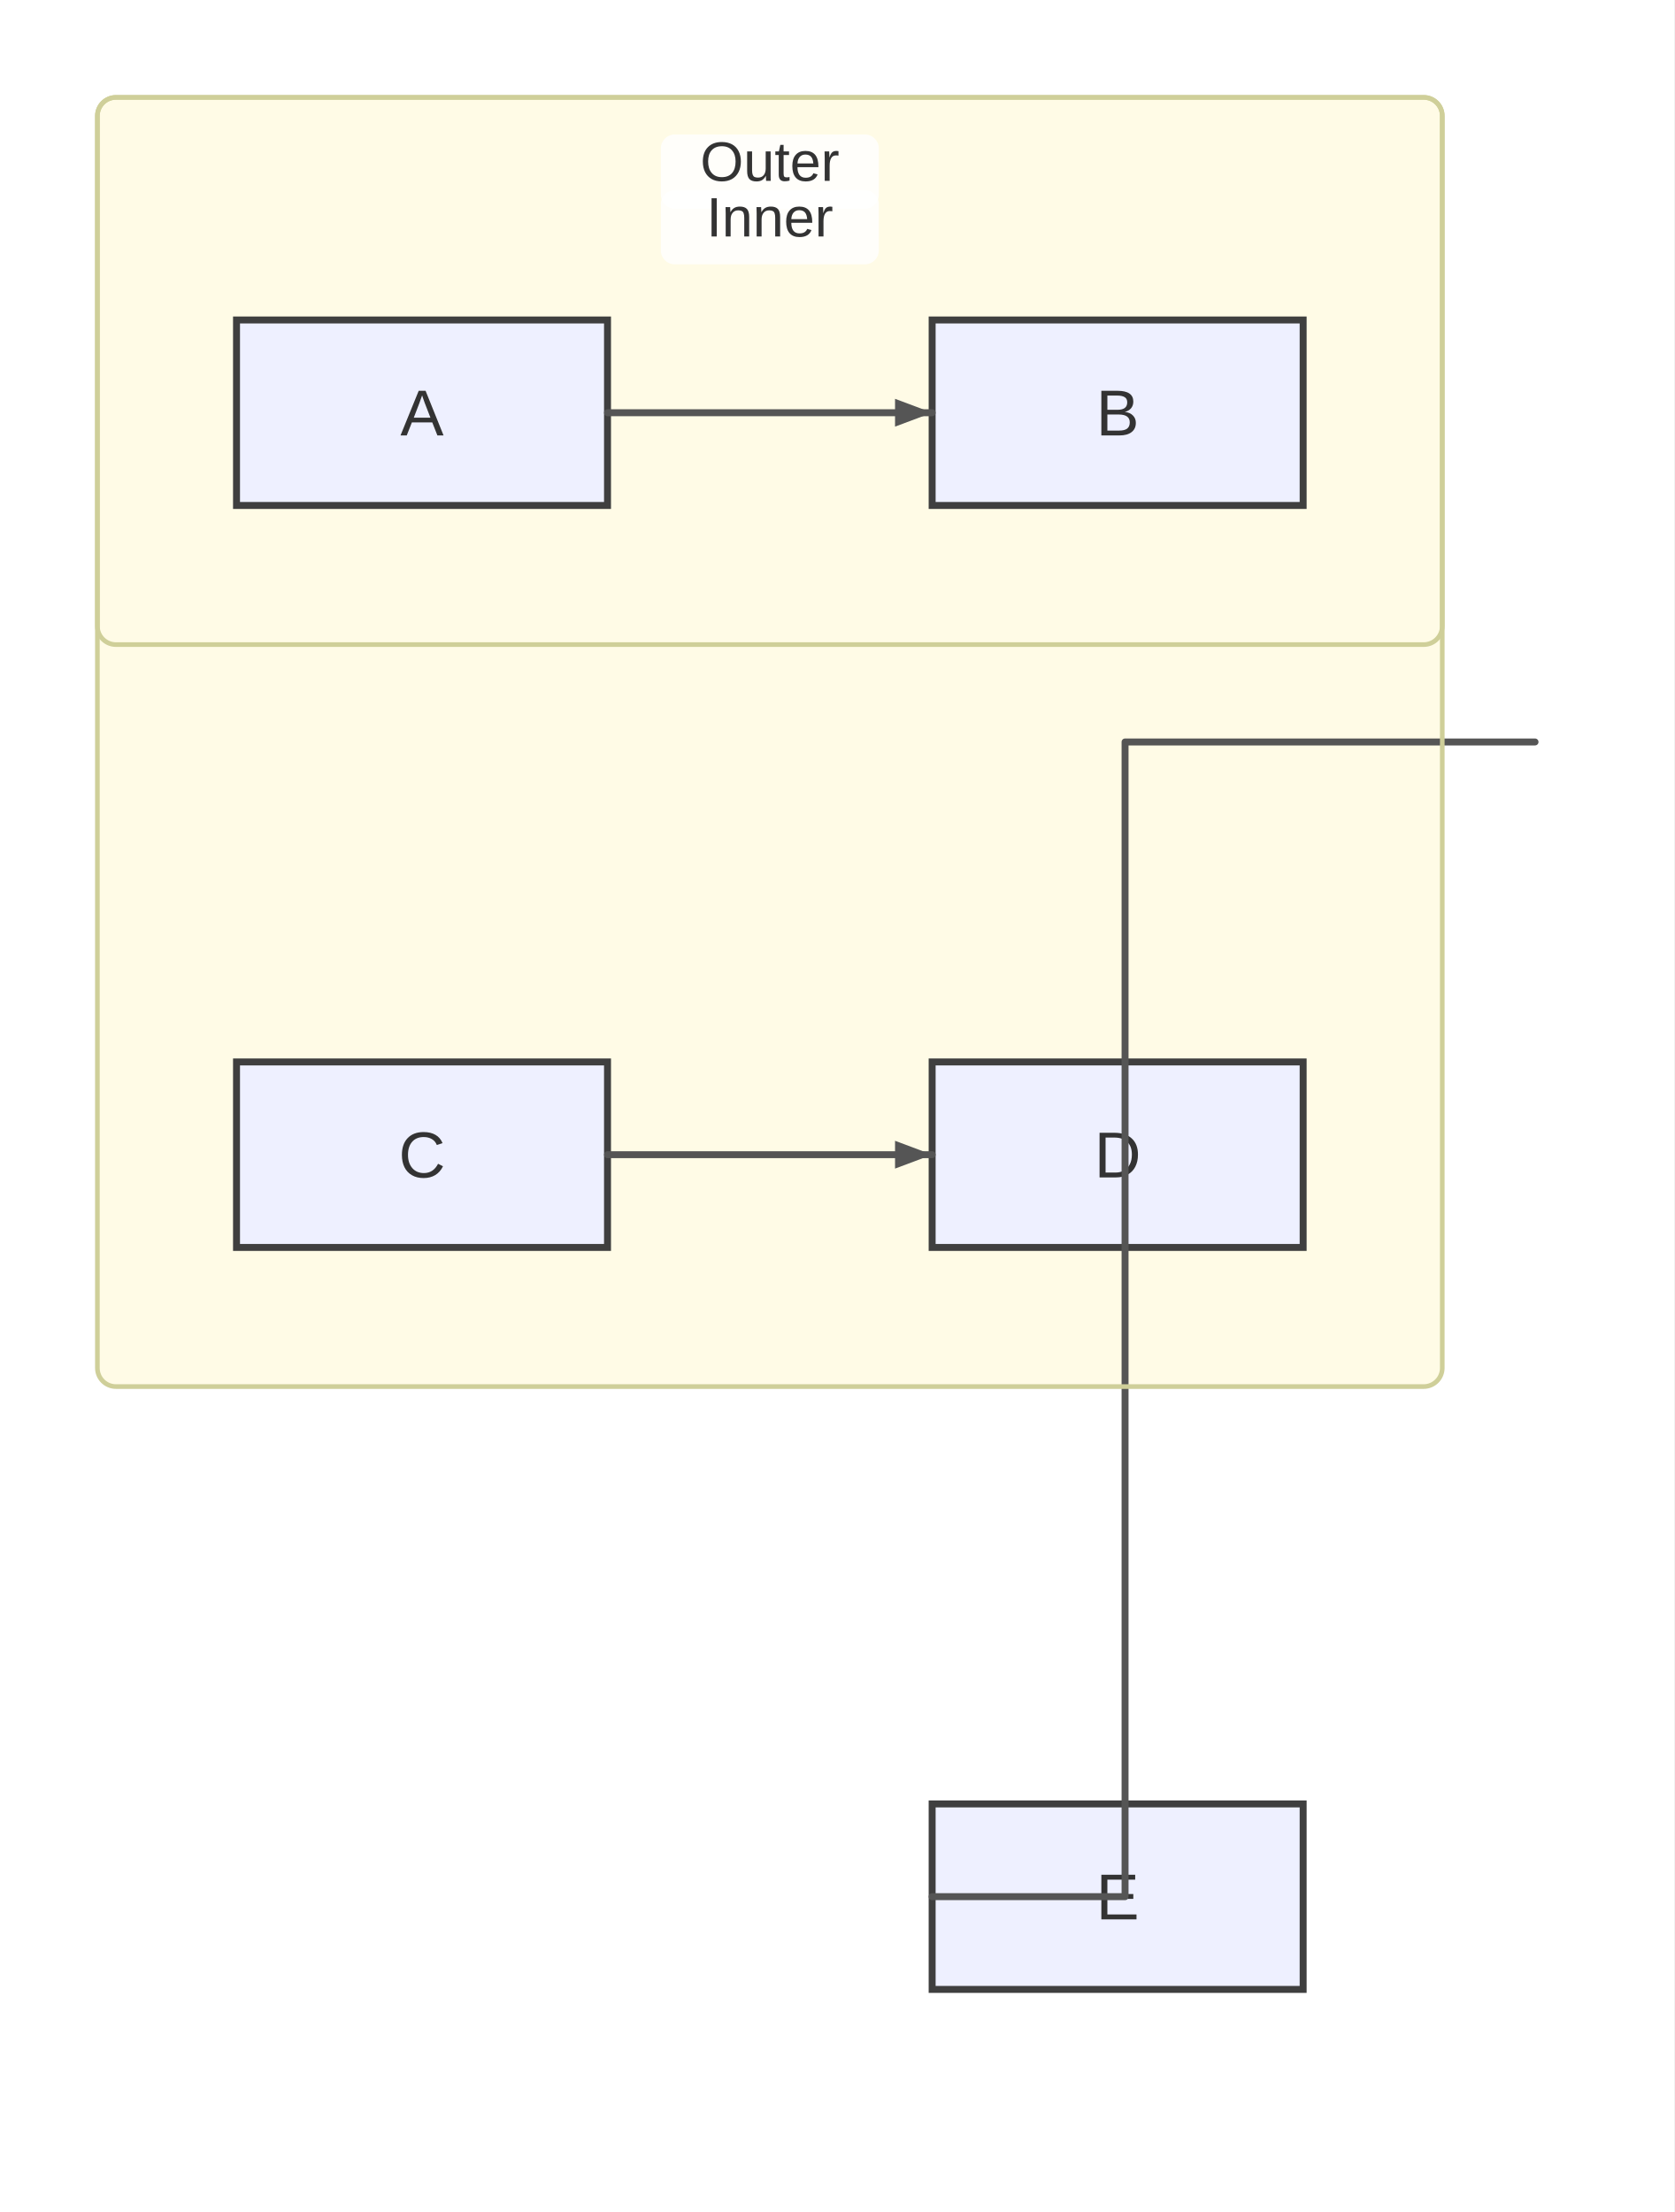
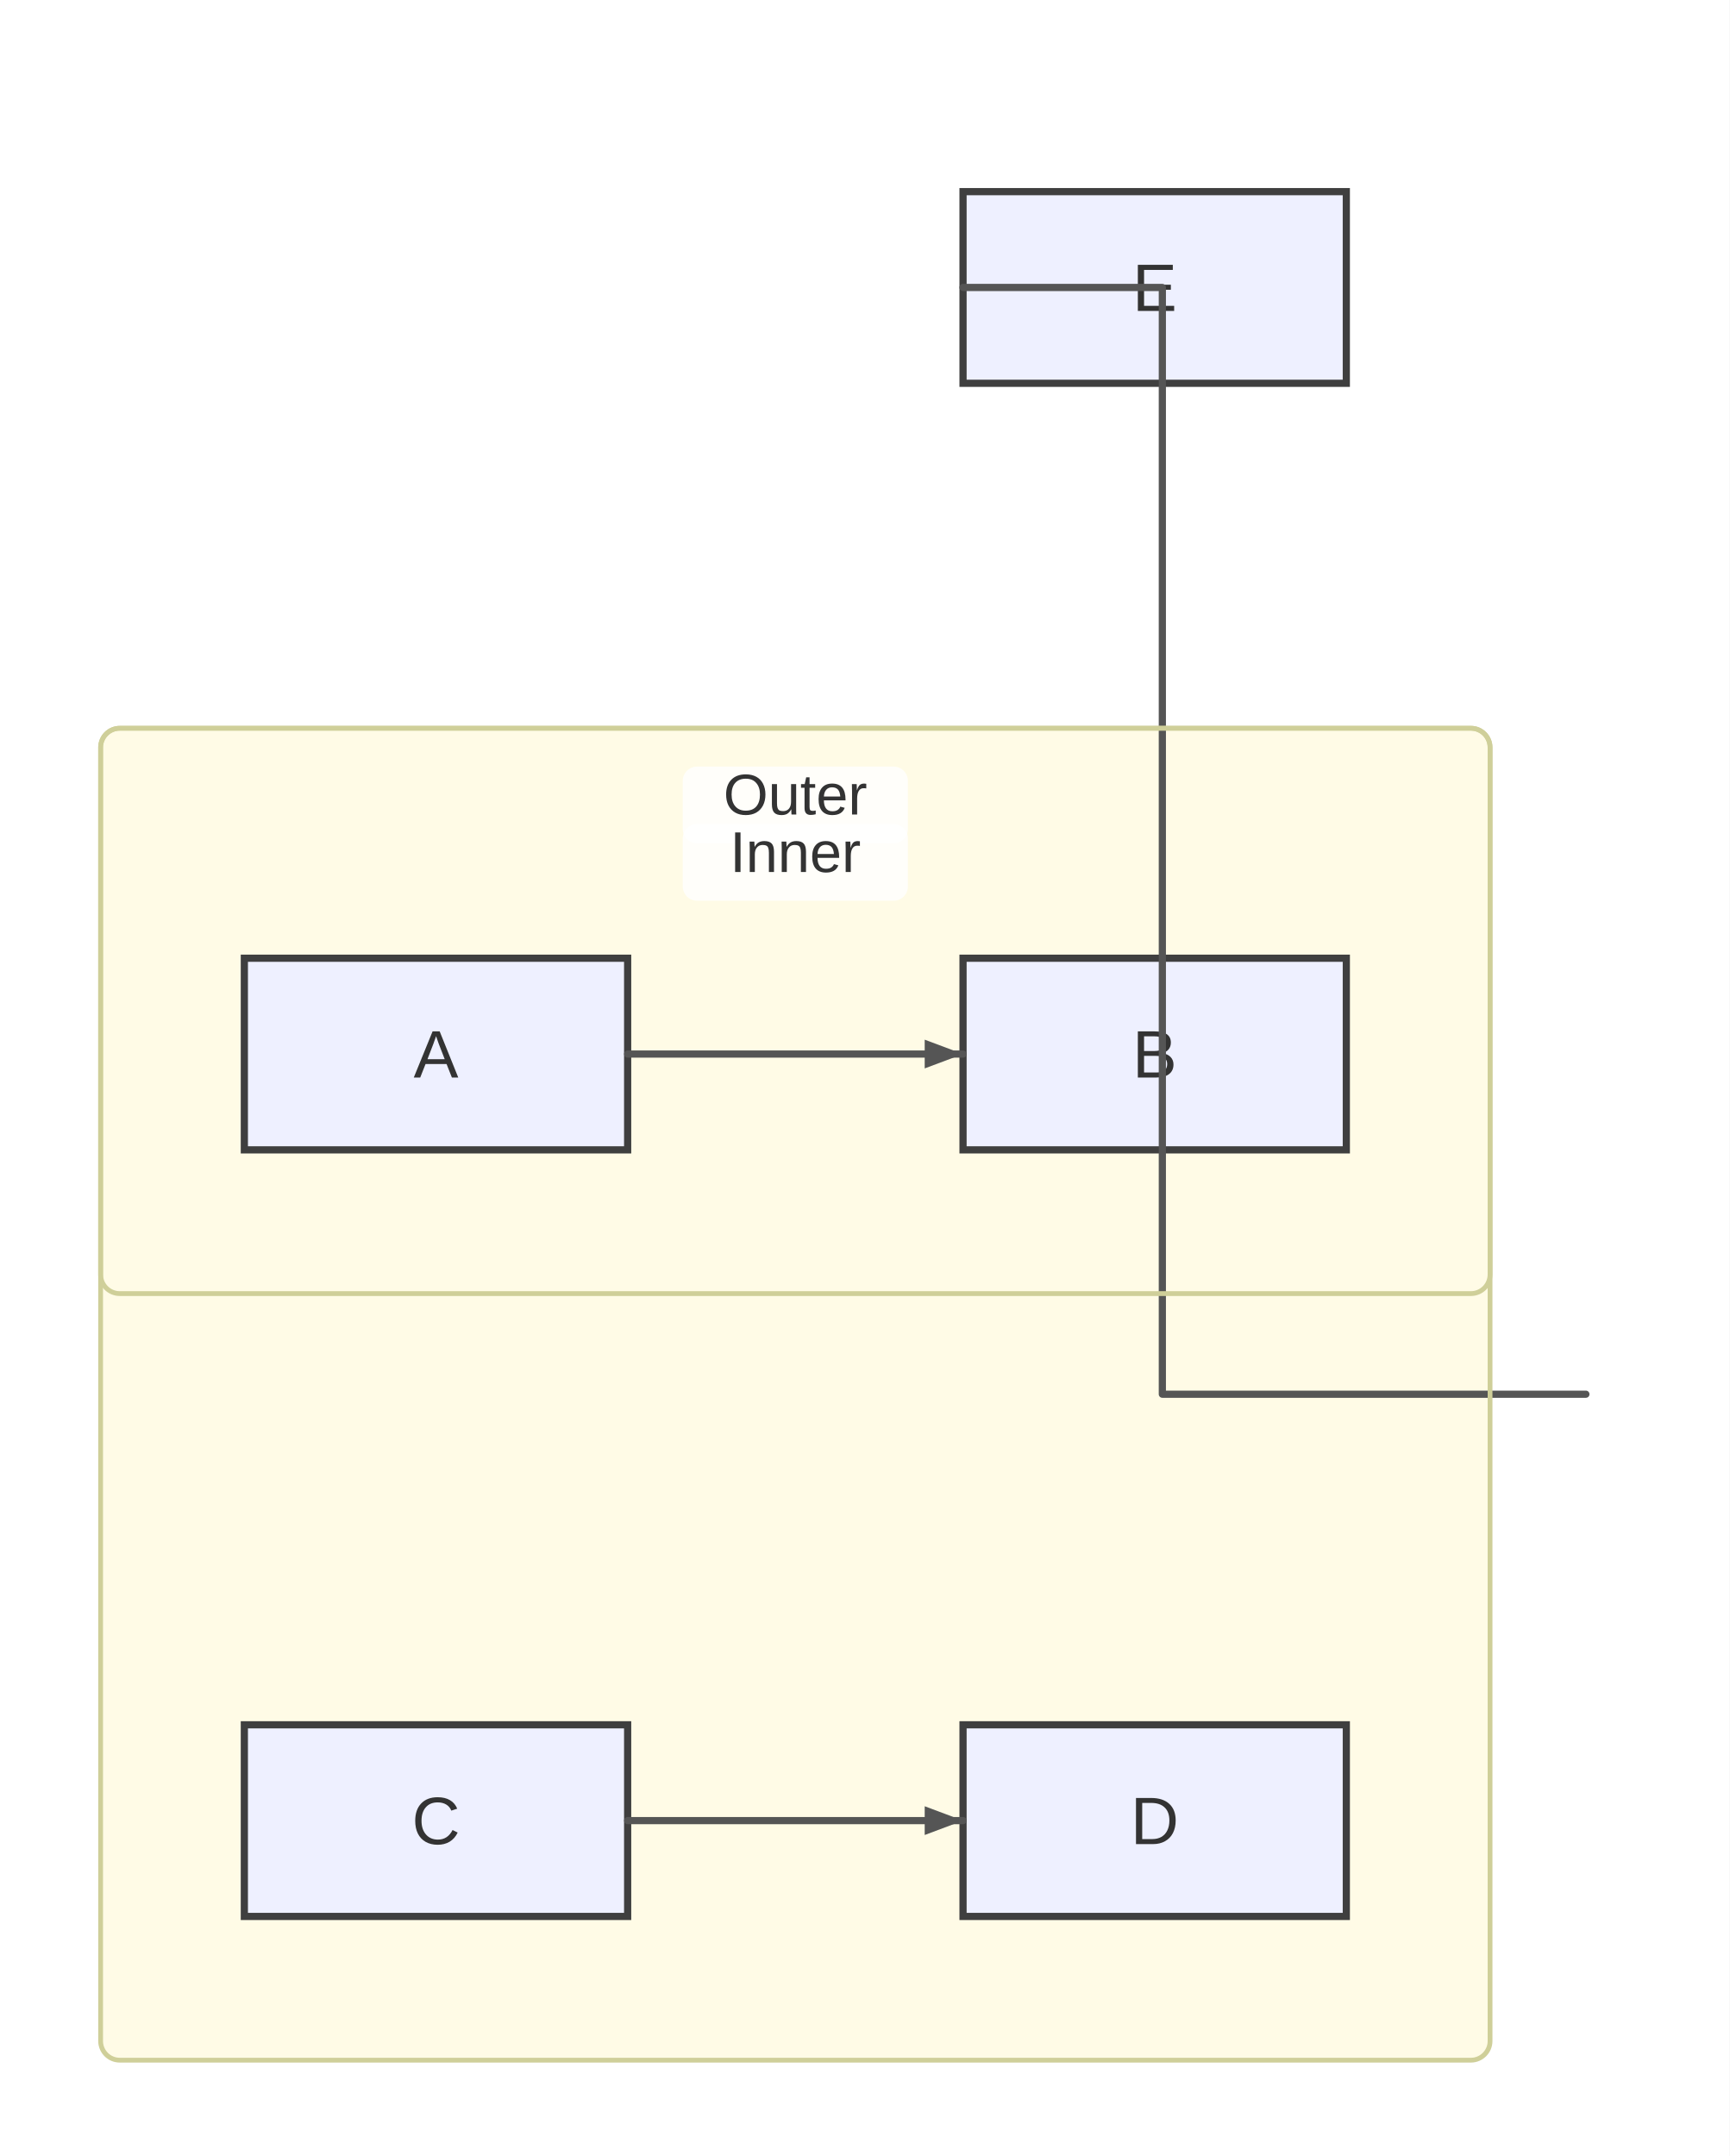
- <svg xmlns="http://www.w3.org/2000/svg" width="361" height="477" viewBox="0 0 361 477">
-   <rect x="0" y="0" width="361" height="477" fill="#ffffff" />
+ <svg xmlns="http://www.w3.org/2000/svg" width="361" height="450" viewBox="0 0 361 450">
+   <rect x="0" y="0" width="361" height="450" fill="#ffffff" />
  <defs>
    <marker id="arrow" viewBox="0 0 11 11" markerWidth="11" markerHeight="11" refX="11" refY="6" orient="auto" markerUnits="userSpaceOnUse">
      <path d="M0,0 L0,11 L11,6 z" fill="#555555" />
    </marker>
    <marker id="circle-marker" viewBox="0 0 9 9" markerWidth="9" markerHeight="9" refX="4.5" refY="4.5" orient="auto" markerUnits="userSpaceOnUse">
      <circle cx="4.5" cy="4.5" r="4.5" fill="#555555" />
    </marker>
    <marker id="cross-marker" viewBox="0 0 12 12" markerWidth="12" markerHeight="12" refX="6" refY="6" orient="auto" markerUnits="userSpaceOnUse">
      <path d="M1.5,1.5 L10.5,10.5 M10.5,1.5 L1.5,10.5" stroke="#555555" stroke-width="2.25" />
    </marker>
  </defs>
  <g class="subgraph-bg">
-     <rect x="21" y="21" width="290" height="278" rx="4" ry="4" fill="#fffbe6" stroke="none" />
-     <rect x="21" y="21" width="290" height="118" rx="4" ry="4" fill="#fffbe6" stroke="none" />
+     <rect x="21" y="152" width="290" height="278" rx="4" ry="4" fill="#fffbe6" stroke="none" />
+     <rect x="21" y="152" width="290" height="118" rx="4" ry="4" fill="#fffbe6" stroke="none" />
  </g>
  <g id="A">
-     <rect x="51" y="69" width="80" height="40" rx="0" ry="0" stroke="#3f3f3f" stroke-width="1.5" fill="#eef0ff" />
-     <text x="91" y="93.9" text-anchor="middle" font-family="Arial, sans-serif" font-size="14" fill="#333">A</text>
+     <rect x="51" y="200" width="80" height="40" rx="0" ry="0" stroke="#3f3f3f" stroke-width="1.5" fill="#eef0ff" />
+     <text x="91" y="224.9" text-anchor="middle" font-family="Arial, sans-serif" font-size="14" fill="#333">A</text>
  </g>
  <g id="B">
-     <rect x="201" y="69" width="80" height="40" rx="0" ry="0" stroke="#3f3f3f" stroke-width="1.5" fill="#eef0ff" />
-     <text x="241" y="93.9" text-anchor="middle" font-family="Arial, sans-serif" font-size="14" fill="#333">B</text>
+     <rect x="201" y="200" width="80" height="40" rx="0" ry="0" stroke="#3f3f3f" stroke-width="1.5" fill="#eef0ff" />
+     <text x="241" y="224.9" text-anchor="middle" font-family="Arial, sans-serif" font-size="14" fill="#333">B</text>
  </g>
  <g id="C">
-     <rect x="51" y="229" width="80" height="40" rx="0" ry="0" stroke="#3f3f3f" stroke-width="1.5" fill="#eef0ff" />
-     <text x="91" y="253.9" text-anchor="middle" font-family="Arial, sans-serif" font-size="14" fill="#333">C</text>
+     <rect x="51" y="360" width="80" height="40" rx="0" ry="0" stroke="#3f3f3f" stroke-width="1.5" fill="#eef0ff" />
+     <text x="91" y="384.9" text-anchor="middle" font-family="Arial, sans-serif" font-size="14" fill="#333">C</text>
  </g>
  <g id="D">
-     <rect x="201" y="229" width="80" height="40" rx="0" ry="0" stroke="#3f3f3f" stroke-width="1.5" fill="#eef0ff" />
-     <text x="241" y="253.9" text-anchor="middle" font-family="Arial, sans-serif" font-size="14" fill="#333">D</text>
+     <rect x="201" y="360" width="80" height="40" rx="0" ry="0" stroke="#3f3f3f" stroke-width="1.5" fill="#eef0ff" />
+     <text x="241" y="384.9" text-anchor="middle" font-family="Arial, sans-serif" font-size="14" fill="#333">D</text>
  </g>
  <g id="E">
-     <rect x="201" y="389" width="80" height="40" rx="0" ry="0" stroke="#3f3f3f" stroke-width="1.5" fill="#eef0ff" />
-     <text x="241" y="413.9" text-anchor="middle" font-family="Arial, sans-serif" font-size="14" fill="#333">E</text>
+     <rect x="201" y="40" width="80" height="40" rx="0" ry="0" stroke="#3f3f3f" stroke-width="1.5" fill="#eef0ff" />
+     <text x="241" y="64.9" text-anchor="middle" font-family="Arial, sans-serif" font-size="14" fill="#333">E</text>
  </g>
-   <path d="M131,89 L141,89 C153,89 185,89 191,89 L201,89" stroke="#555555" stroke-width="1.5" fill="none" stroke-linecap="round" stroke-linejoin="round" />
-   <path d="M131,249 L141,249 C153,249 185,249 191,249 L201,249" stroke="#555555" stroke-width="1.5" fill="none" stroke-linecap="round" stroke-linejoin="round" />
-   <path d="M311,160 L331,160 L242.6,160 L242.6,409 L201,409 L201,409" stroke="#555555" stroke-width="1.5" fill="none" stroke-linecap="round" stroke-linejoin="round" />
+   <path d="M131,220 L141,220 C153,220 185,220 191,220 L201,220" stroke="#555555" stroke-width="1.5" fill="none" stroke-linecap="round" stroke-linejoin="round" />
+   <path d="M131,380 L141,380 C153,380 185,380 191,380 L201,380" stroke="#555555" stroke-width="1.5" fill="none" stroke-linecap="round" stroke-linejoin="round" />
+   <path d="M311,291 L331,291 L242.6,291 L242.6,60 L201,60 L201,60" stroke="#555555" stroke-width="1.5" fill="none" stroke-linecap="round" stroke-linejoin="round" />
  <g class="subgraph-borders">
-     <rect x="21" y="21" width="290" height="278" rx="4" ry="4" fill="none" stroke="#cfcf99" stroke-width="1" />
-     <rect x="21" y="21" width="290" height="118" rx="4" ry="4" fill="none" stroke="#cfcf99" stroke-width="1" />
+     <rect x="21" y="152" width="290" height="278" rx="4" ry="4" fill="none" stroke="#cfcf99" stroke-width="1" />
+     <rect x="21" y="152" width="290" height="118" rx="4" ry="4" fill="none" stroke="#cfcf99" stroke-width="1" />
  </g>
  <g class="subgraph-title-bg">
-     <rect x="142.5" y="29" width="47" height="16" rx="3" ry="3" fill="rgba(255,255,255,0.8)" stroke="none" />
-     <rect x="142.5" y="41" width="47" height="16" rx="3" ry="3" fill="rgba(255,255,255,0.8)" stroke="none" />
+     <rect x="142.5" y="160" width="47" height="16" rx="3" ry="3" fill="rgba(255,255,255,0.8)" stroke="none" />
+     <rect x="142.5" y="172" width="47" height="16" rx="3" ry="3" fill="rgba(255,255,255,0.8)" stroke="none" />
  </g>
  <g class="subgraph-titles">
-     <text x="166" y="39" text-anchor="middle" font-family="Arial, sans-serif" font-size="12" fill="#333">Outer</text>
-     <text x="166" y="51" text-anchor="middle" font-family="Arial, sans-serif" font-size="12" fill="#333">Inner</text>
+     <text x="166" y="170" text-anchor="middle" font-family="Arial, sans-serif" font-size="12" fill="#333">Outer</text>
+     <text x="166" y="182" text-anchor="middle" font-family="Arial, sans-serif" font-size="12" fill="#333">Inner</text>
  </g>
-   <path d="M201,89 L193,92 L193,86 Z" fill="#555555" />
-   <path d="M201,249 L193,252 L193,246 Z" fill="#555555" />
-   <path d="M201,409 L201,409 L201,409 Z" fill="#555555" />
+   <path d="M201,220 L193,223 L193,217 Z" fill="#555555" />
+   <path d="M201,380 L193,383 L193,377 Z" fill="#555555" />
+   <path d="M201,60 L201,60 L201,60 Z" fill="#555555" />
</svg>
